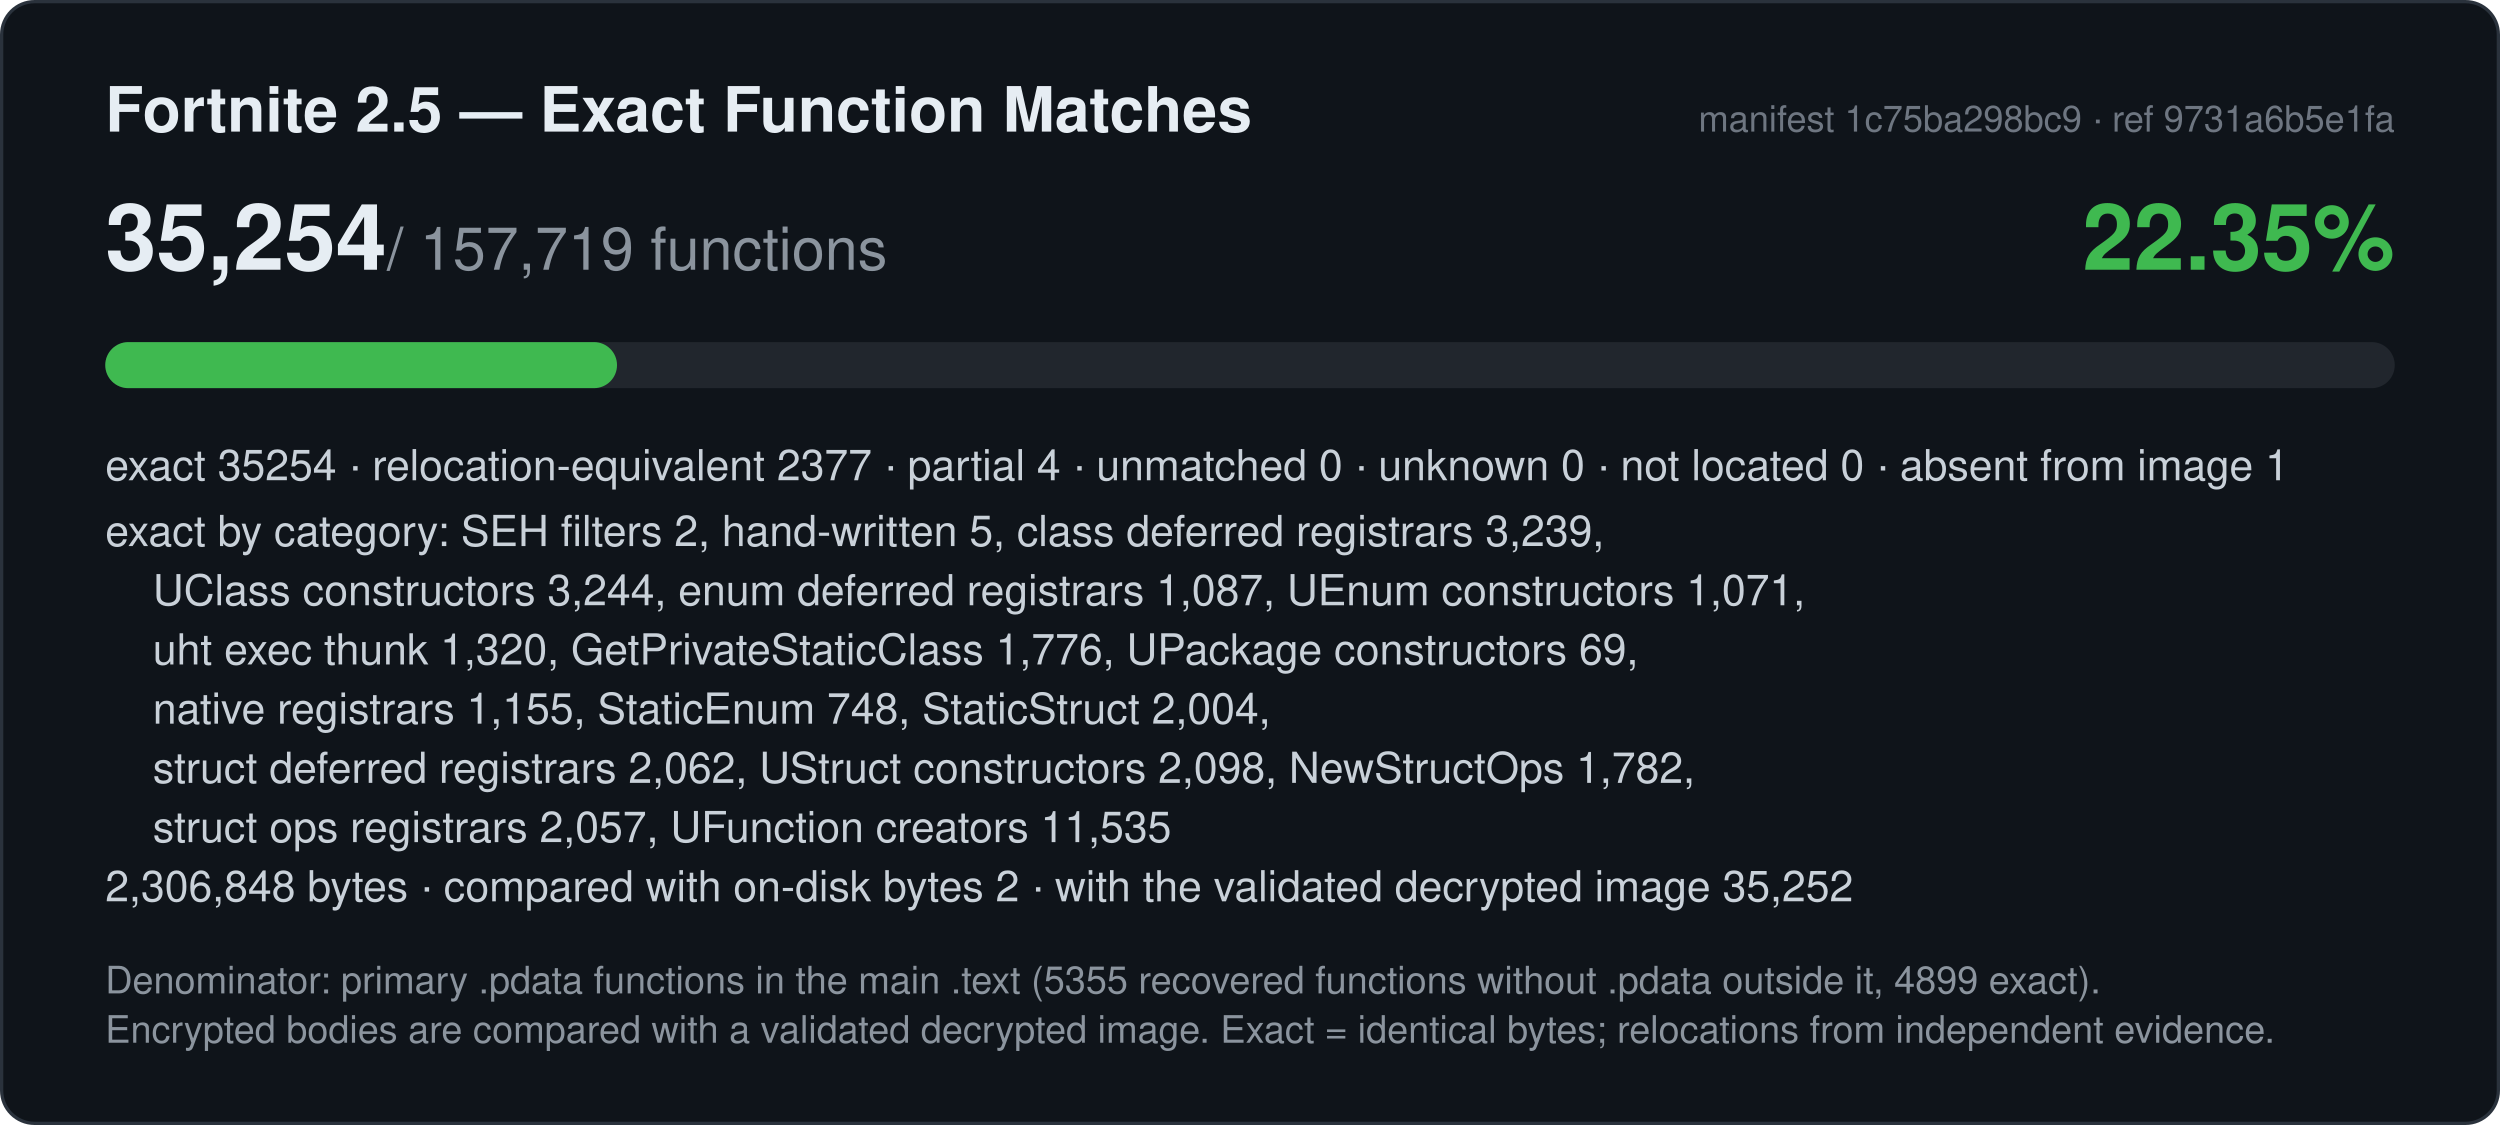
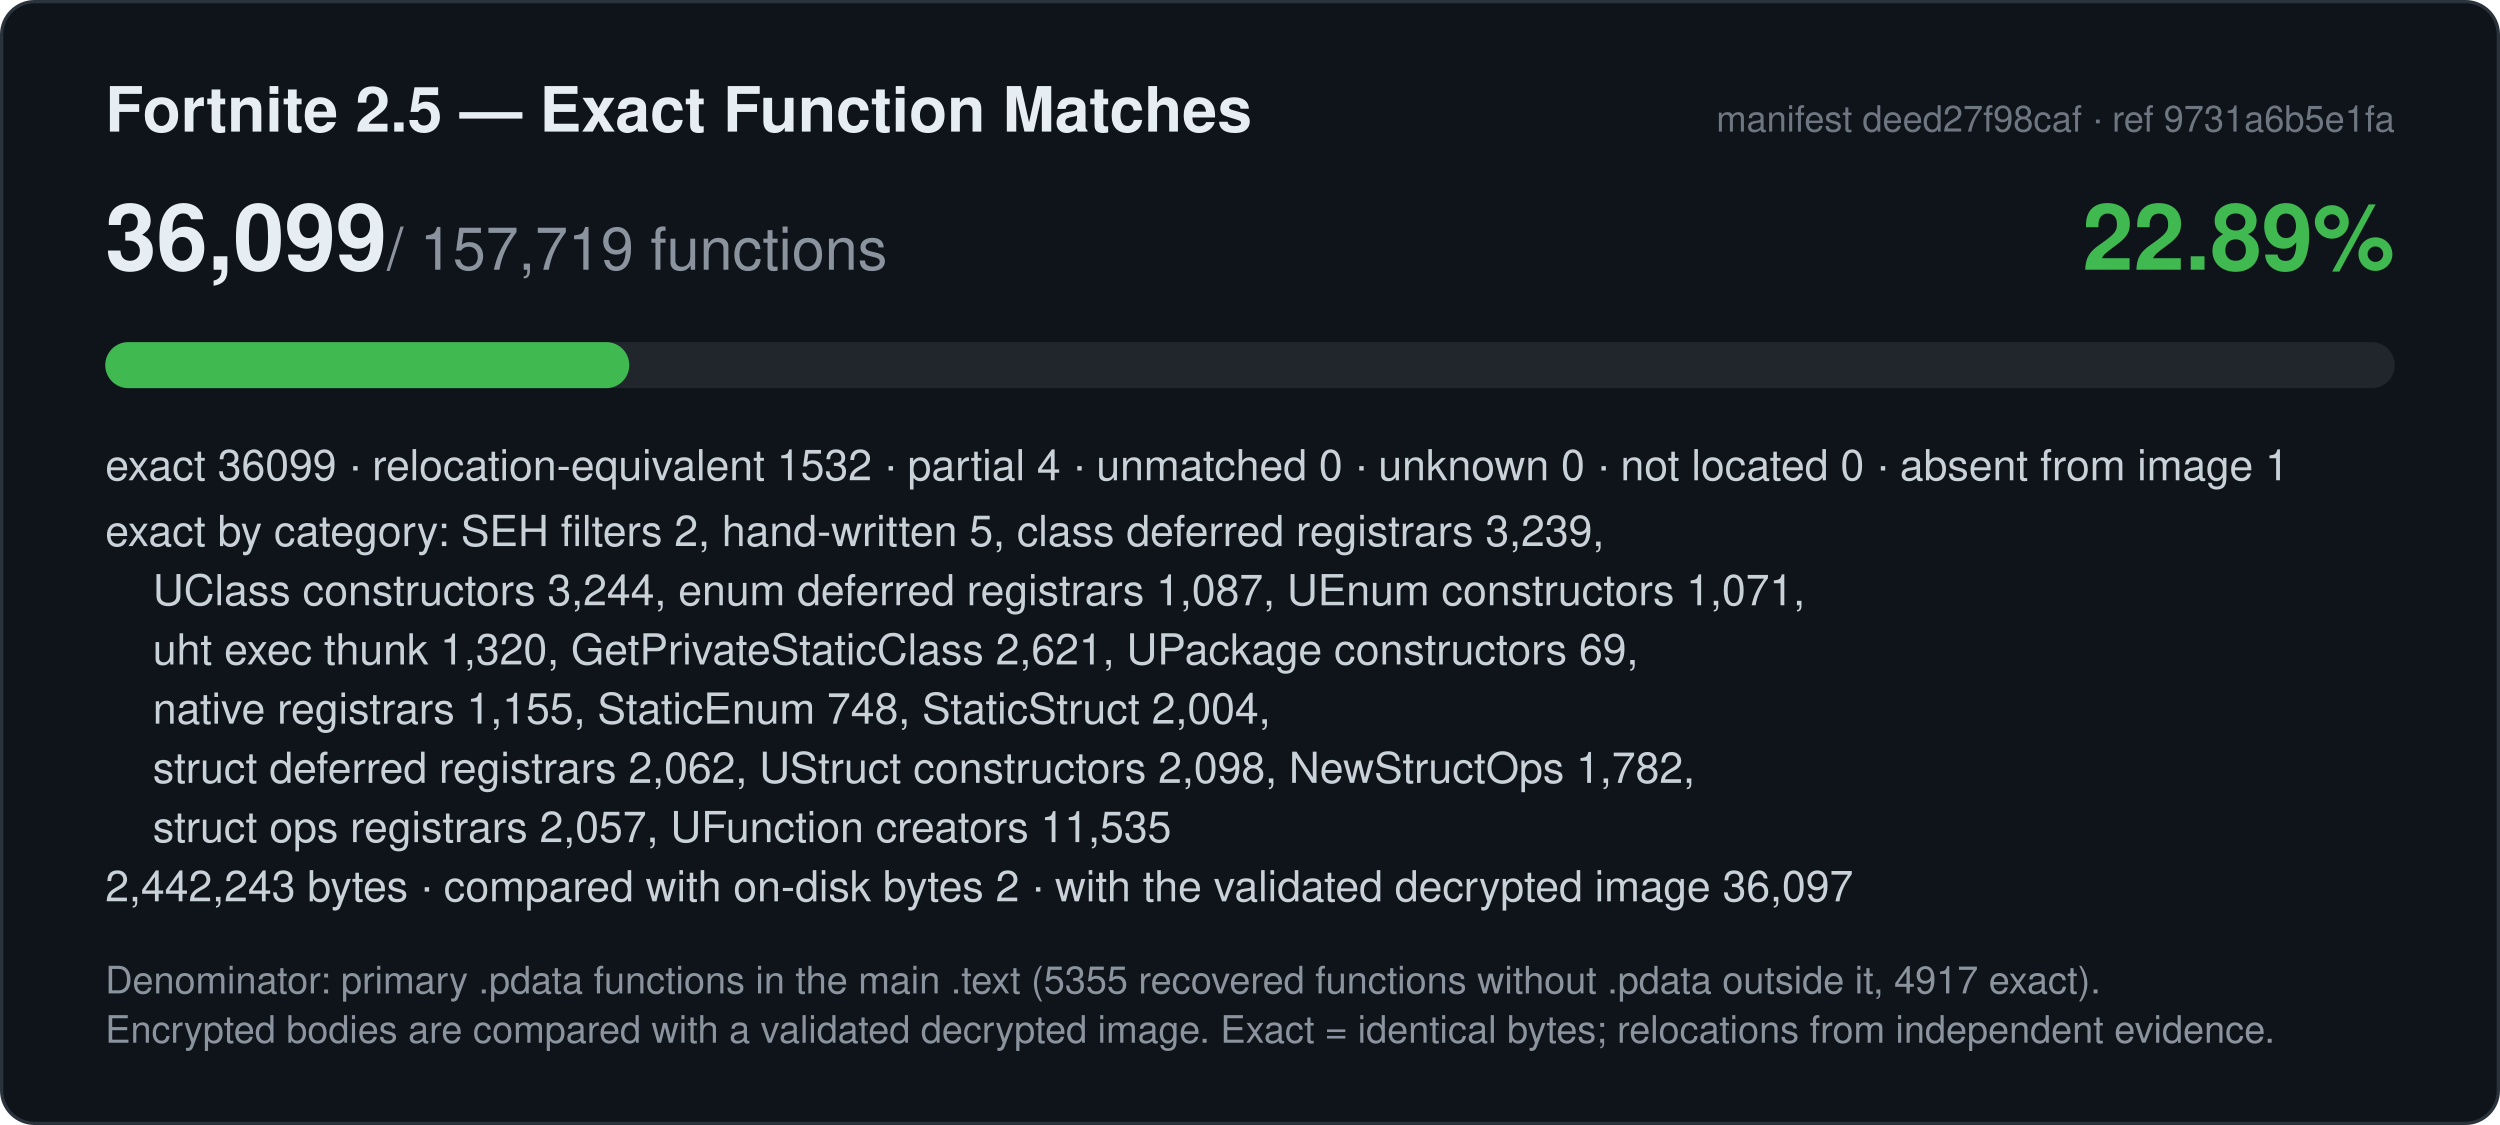
<svg xmlns="http://www.w3.org/2000/svg" width="760" height="342" viewBox="0 0 760 342" role="img" aria-labelledby="t d">
  <rect x="0.5" y="0.5" width="759" height="341" rx="10" fill="#0f141a" stroke="#2a323c" />
  <text x="32" y="40" font-family="Segoe UI, -apple-system, Helvetica, Arial, sans-serif" font-size="19" font-weight="600" fill="#e6edf3">Fortnite 2.5 — Exact Function Matches</text>
-   <text x="32" y="82" font-family="Segoe UI, -apple-system, Helvetica, Arial, sans-serif" font-size="28" font-weight="700" fill="#e6edf3">35,254<tspan font-size="18" font-weight="400" fill="#8b949e"> / 157,719 functions</tspan>
+   <text x="32" y="82" font-family="Segoe UI, -apple-system, Helvetica, Arial, sans-serif" font-size="28" font-weight="700" fill="#e6edf3">36,099<tspan font-size="18" font-weight="400" fill="#8b949e"> / 157,719 functions</tspan>
  </text>
-   <text x="728" y="82" text-anchor="end" font-family="Segoe UI, -apple-system, Helvetica, Arial, sans-serif" font-size="28" font-weight="700" fill="#3fb950">22.35%</text>
+   <text x="728" y="82" text-anchor="end" font-family="Segoe UI, -apple-system, Helvetica, Arial, sans-serif" font-size="28" font-weight="700" fill="#3fb950">22.89%</text>
  <rect x="32" y="104" width="696" height="14" rx="7" fill="#21262d" />
-   <rect x="32" y="104" width="155.573" height="14" rx="7.000" fill="#3fb950" />
-   <text x="32" y="146" font-family="Segoe UI, -apple-system, Helvetica, Arial, sans-serif" font-size="13" fill="#c9d1d9">exact 35254 · relocation-equivalent 2377 · partial 4 · unmatched 0 · unknown 0 · not located 0 · absent from image 1</text>
+   <rect x="32" y="104" width="159.302" height="14" rx="7.000" fill="#3fb950" />
+   <text x="32" y="146" font-family="Segoe UI, -apple-system, Helvetica, Arial, sans-serif" font-size="13" fill="#c9d1d9">exact 36099 · relocation-equivalent 1532 · partial 4 · unmatched 0 · unknown 0 · not located 0 · absent from image 1</text>
  <text x="32" y="166" font-family="Segoe UI, -apple-system, Helvetica, Arial, sans-serif" font-size="13" fill="#c9d1d9" xml:space="preserve">exact by category: SEH filters 2, hand-written 5, class deferred registrars 3,239,</text>
  <text x="32" y="184" font-family="Segoe UI, -apple-system, Helvetica, Arial, sans-serif" font-size="13" fill="#c9d1d9" xml:space="preserve">    UClass constructors 3,244, enum deferred registrars 1,087, UEnum constructors 1,071,</text>
-   <text x="32" y="202" font-family="Segoe UI, -apple-system, Helvetica, Arial, sans-serif" font-size="13" fill="#c9d1d9" xml:space="preserve">    uht exec thunk 1,320, GetPrivateStaticClass 1,776, UPackage constructors 69,</text>
+   <text x="32" y="202" font-family="Segoe UI, -apple-system, Helvetica, Arial, sans-serif" font-size="13" fill="#c9d1d9" xml:space="preserve">    uht exec thunk 1,320, GetPrivateStaticClass 2,621, UPackage constructors 69,</text>
  <text x="32" y="220" font-family="Segoe UI, -apple-system, Helvetica, Arial, sans-serif" font-size="13" fill="#c9d1d9" xml:space="preserve">    native registrars 1,155, StaticEnum 748, StaticStruct 2,004,</text>
  <text x="32" y="238" font-family="Segoe UI, -apple-system, Helvetica, Arial, sans-serif" font-size="13" fill="#c9d1d9" xml:space="preserve">    struct deferred registrars 2,062, UStruct constructors 2,098, NewStructOps 1,782,</text>
  <text x="32" y="256" font-family="Segoe UI, -apple-system, Helvetica, Arial, sans-serif" font-size="13" fill="#c9d1d9" xml:space="preserve">    struct ops registrars 2,057, UFunction creators 11,535</text>
-   <text x="32" y="274" font-family="Segoe UI, -apple-system, Helvetica, Arial, sans-serif" font-size="13" fill="#c9d1d9">2,306,848 bytes · compared with on-disk bytes 2 · with the validated decrypted image 35,252</text>
-   <text x="32" y="302" font-family="Segoe UI, -apple-system, Helvetica, Arial, sans-serif" font-size="11.5" fill="#8b949e">Denominator: primary .pdata functions in the main .text (5355 recovered functions without .pdata outside it, 4899 exact).</text>
+   <text x="32" y="274" font-family="Segoe UI, -apple-system, Helvetica, Arial, sans-serif" font-size="13" fill="#c9d1d9">2,442,243 bytes · compared with on-disk bytes 2 · with the validated decrypted image 36,097</text>
+   <text x="32" y="302" font-family="Segoe UI, -apple-system, Helvetica, Arial, sans-serif" font-size="11.5" fill="#8b949e">Denominator: primary .pdata functions in the main .text (5355 recovered functions without .pdata outside it, 4917 exact).</text>
  <text x="32" y="317" font-family="Segoe UI, -apple-system, Helvetica, Arial, sans-serif" font-size="11.5" fill="#8b949e">Encrypted bodies are compared with a validated decrypted image. Exact = identical bytes; relocations from independent evidence.</text>
-   <text x="728" y="40" text-anchor="end" font-family="Segoe UI, -apple-system, Helvetica, Arial, sans-serif" font-size="11" fill="#6e7681">manifest 1c75ba298bc9 · ref 9731a6b5e1fa</text>
+   <text x="728" y="40" text-anchor="end" font-family="Segoe UI, -apple-system, Helvetica, Arial, sans-serif" font-size="11" fill="#6e7681">manifest deed27f98caf · ref 9731a6b5e1fa</text>
</svg>
